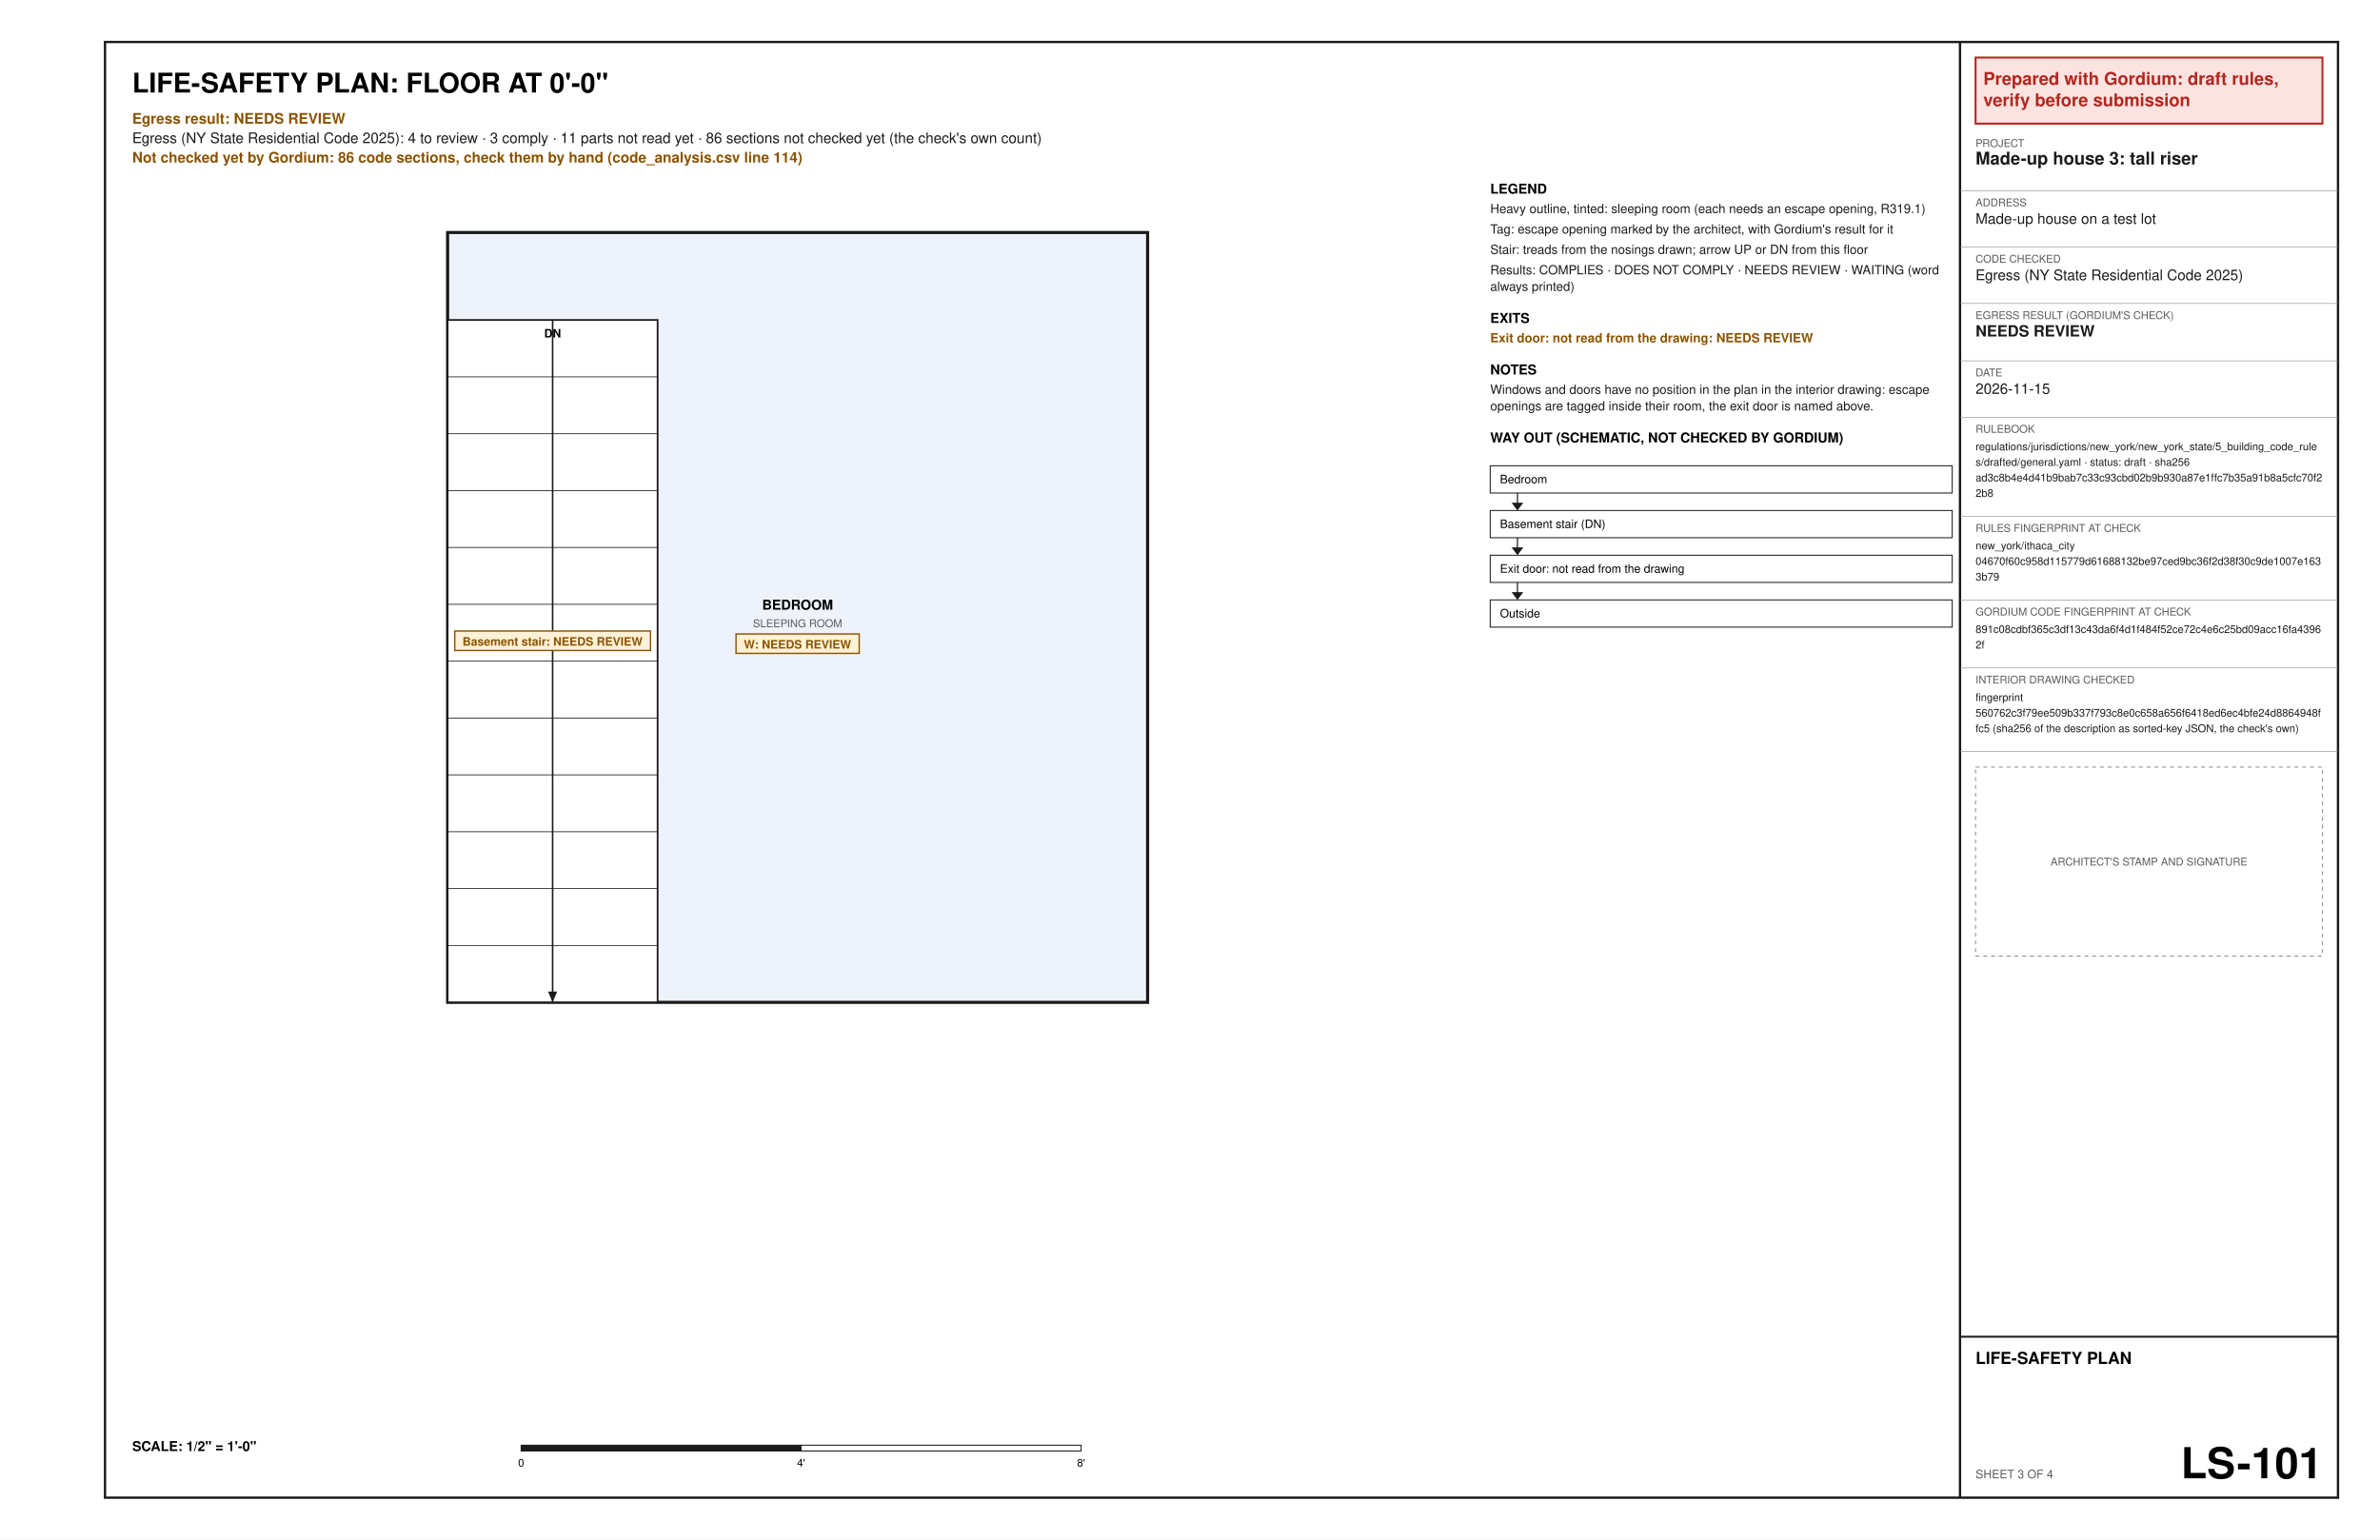
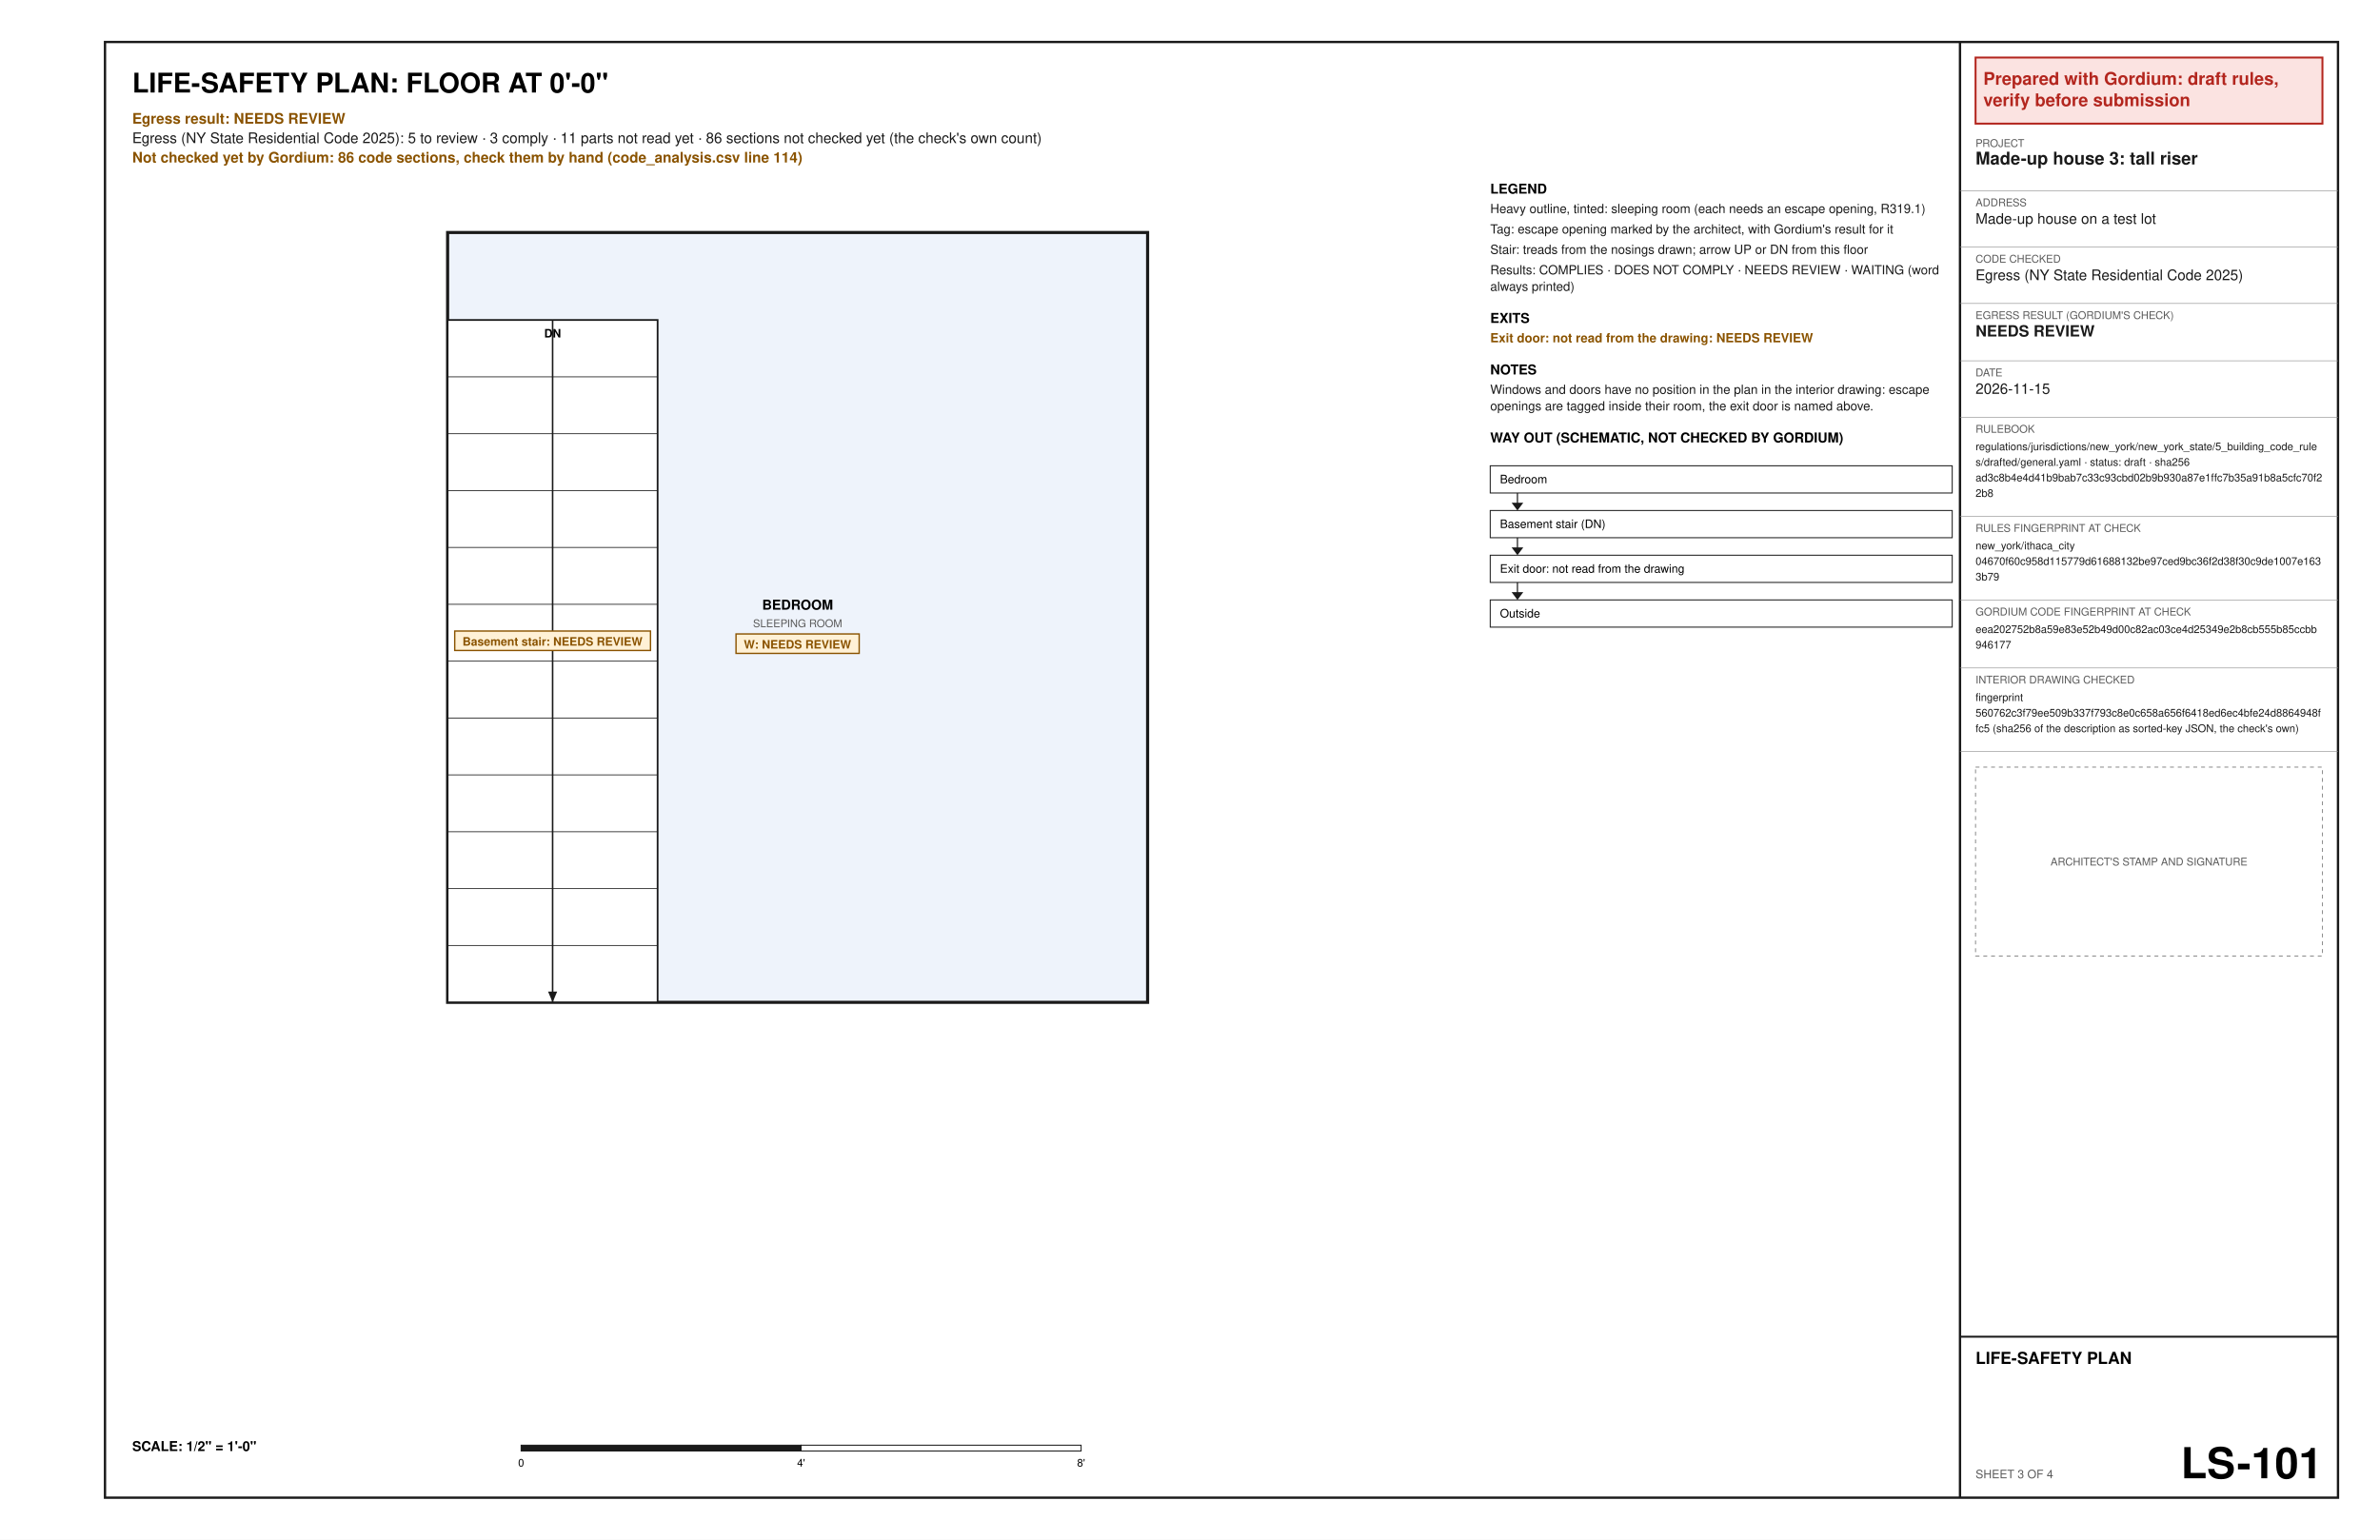
<svg xmlns="http://www.w3.org/2000/svg" width="17in" height="11in" viewBox="0 0 1224 792" font-family="Helvetica, Arial, sans-serif">
  <rect x="0" y="0" width="1224" height="792" fill="#ffffff" />
  <text x="68" y="47.6" font-size="14" font-weight="bold" text-anchor="start" fill="#000000" xml:space="preserve">LIFE-SAFETY PLAN: FLOOR AT 0'-0"</text>
  <text x="68" y="63.6" font-size="7.5" font-weight="bold" text-anchor="start" fill="#8a5300" xml:space="preserve">Egress result: NEEDS REVIEW</text>
-   <text x="68" y="73.6" font-size="7.5" text-anchor="start" fill="#1a1a1a" xml:space="preserve">Egress (NY State Residential Code 2025): 4 to review · 3 comply · 11 parts not read yet · 86 sections not checked yet (the check's own count)</text>
+   <text x="68" y="73.6" font-size="7.5" text-anchor="start" fill="#1a1a1a" xml:space="preserve">Egress (NY State Residential Code 2025): 5 to review · 3 comply · 11 parts not read yet · 86 sections not checked yet (the check's own count)</text>
  <text x="68" y="83.6" font-size="7.5" font-weight="bold" text-anchor="start" fill="#8a5300" xml:space="preserve">Not checked yet by Gordium: 86 code sections, check them by hand (code_analysis.csv line 114)</text>
  <polygon points="230.2,515.6 590.2,515.6 590.2,119.6 230.2,119.6" fill="#eef3fb" stroke="#1a1a1a" stroke-width="1.6" />
  <text x="410.2" y="313.6" font-size="7" font-weight="bold" text-anchor="middle" fill="#000000" xml:space="preserve">BEDROOM</text>
  <text x="410.2" y="322.6" font-size="5.5" text-anchor="middle" fill="#5a5a5a" xml:space="preserve">SLEEPING ROOM</text>
  <polygon points="378.53,326.1 441.87,326.1 441.87,336.1 378.53,336.1" fill="#fff1d6" stroke="#8a5300" stroke-width="0.7" />
  <text x="382.53" y="333.6" font-size="6" font-weight="bold" text-anchor="start" fill="#8a5300" xml:space="preserve">W: NEEDS REVIEW</text>
  <polygon points="230.2,515.6 338.2,515.6 338.2,164.6 230.2,164.6" fill="#ffffff" stroke="#1a1a1a" stroke-width="0.9" />
  <line x1="230.2" y1="486.35" x2="338.2" y2="486.35" stroke="#1a1a1a" stroke-width="0.4" />
  <line x1="230.2" y1="457.1" x2="338.2" y2="457.1" stroke="#1a1a1a" stroke-width="0.4" />
  <line x1="230.2" y1="427.85" x2="338.2" y2="427.85" stroke="#1a1a1a" stroke-width="0.4" />
  <line x1="230.2" y1="398.6" x2="338.2" y2="398.6" stroke="#1a1a1a" stroke-width="0.4" />
  <line x1="230.2" y1="369.35" x2="338.2" y2="369.35" stroke="#1a1a1a" stroke-width="0.4" />
  <line x1="230.2" y1="340.1" x2="338.2" y2="340.1" stroke="#1a1a1a" stroke-width="0.4" />
  <line x1="230.2" y1="310.85" x2="338.2" y2="310.85" stroke="#1a1a1a" stroke-width="0.4" />
  <line x1="230.2" y1="281.6" x2="338.2" y2="281.6" stroke="#1a1a1a" stroke-width="0.4" />
  <line x1="230.2" y1="252.35" x2="338.2" y2="252.35" stroke="#1a1a1a" stroke-width="0.4" />
  <line x1="230.2" y1="223.1" x2="338.2" y2="223.1" stroke="#1a1a1a" stroke-width="0.4" />
  <line x1="230.2" y1="193.85" x2="338.2" y2="193.85" stroke="#1a1a1a" stroke-width="0.4" />
  <line x1="284.2" y1="164.6" x2="284.2" y2="515.6" stroke="#1a1a1a" stroke-width="0.8" />
  <polygon points="284.2,515.6 281.86,510.07 286.54,510.07" fill="#1a1a1a" />
  <text x="284.2" y="173.6" font-size="6" font-weight="bold" text-anchor="middle" fill="#000000" xml:space="preserve">DN</text>
  <polygon points="233.86,324.6 334.54,324.6 334.54,334.6 233.86,334.6" fill="#fff1d6" stroke="#8a5300" stroke-width="0.7" />
  <text x="237.86" y="332.1" font-size="6" font-weight="bold" text-anchor="start" fill="#8a5300" xml:space="preserve">Basement stair: NEEDS REVIEW</text>
  <text x="68" y="746.4" font-size="7" font-weight="bold" text-anchor="start" fill="#000000" xml:space="preserve">SCALE: 1/2" = 1'-0"</text>
  <polygon points="268,743.4 412,743.4 412,746.4 268,746.4" fill="#1a1a1a" stroke="#1a1a1a" stroke-width="0.5" />
  <polygon points="412,743.4 556,743.4 556,746.4 412,746.4" fill="#ffffff" stroke="#1a1a1a" stroke-width="0.5" />
  <text x="268" y="754.4" font-size="5.5" text-anchor="middle" fill="#000000" xml:space="preserve">0</text>
  <text x="412" y="754.4" font-size="5.5" text-anchor="middle" fill="#000000" xml:space="preserve">4'</text>
  <text x="556" y="754.4" font-size="5.5" text-anchor="middle" fill="#000000" xml:space="preserve">8'</text>
  <text x="766.4" y="99.6" font-size="7" font-weight="bold" text-anchor="start" fill="#000000" xml:space="preserve">LEGEND</text>
  <text x="766.4" y="109.6" font-size="6.5" text-anchor="start" fill="#1a1a1a" xml:space="preserve">Heavy outline, tinted: sleeping room (each needs an escape opening, R319.1)</text>
  <text x="766.4" y="120.1" font-size="6.5" text-anchor="start" fill="#1a1a1a" xml:space="preserve">Tag: escape opening marked by the architect, with Gordium's result for it</text>
  <text x="766.4" y="130.6" font-size="6.5" text-anchor="start" fill="#1a1a1a" xml:space="preserve">Stair: treads from the nosings drawn; arrow UP or DN from this floor</text>
  <text x="766.4" y="141.1" font-size="6.5" text-anchor="start" fill="#1a1a1a" xml:space="preserve">Results: COMPLIES · DOES NOT COMPLY · NEEDS REVIEW · WAITING (word</text>
  <text x="766.4" y="149.6" font-size="6.5" text-anchor="start" fill="#1a1a1a" xml:space="preserve">always printed)</text>
  <text x="766.4" y="166.1" font-size="7" font-weight="bold" text-anchor="start" fill="#000000" xml:space="preserve">EXITS</text>
  <text x="766.4" y="176.1" font-size="6.5" font-weight="bold" text-anchor="start" fill="#8a5300" xml:space="preserve">Exit door: not read from the drawing: NEEDS REVIEW</text>
  <text x="766.4" y="192.6" font-size="7" font-weight="bold" text-anchor="start" fill="#000000" xml:space="preserve">NOTES</text>
  <text x="766.4" y="202.6" font-size="6.5" text-anchor="start" fill="#1a1a1a" xml:space="preserve">Windows and doors have no position in the plan in the interior drawing: escape</text>
  <text x="766.4" y="211.1" font-size="6.5" text-anchor="start" fill="#1a1a1a" xml:space="preserve">openings are tagged inside their room, the exit door is named above.</text>
  <text x="766.4" y="227.6" font-size="7" font-weight="bold" text-anchor="start" fill="#000000" xml:space="preserve">WAY OUT (SCHEMATIC, NOT CHECKED BY GORDIUM)</text>
  <polygon points="766.4,239.6 1004,239.6 1004,253.6 766.4,253.6" fill="none" stroke="#1a1a1a" stroke-width="0.5" />
  <text x="771.4" y="248.6" font-size="6" text-anchor="start" fill="#000000" xml:space="preserve">Bedroom</text>
  <line x1="780.4" y1="253.6" x2="780.4" y2="261.6" stroke="#1a1a1a" stroke-width="0.6" />
  <polygon points="777.4,258.6 783.4,258.6 780.4,262.6" fill="#1a1a1a" />
  <polygon points="766.4,262.6 1004,262.6 1004,276.6 766.4,276.6" fill="none" stroke="#1a1a1a" stroke-width="0.5" />
  <text x="771.4" y="271.6" font-size="6" text-anchor="start" fill="#000000" xml:space="preserve">Basement stair (DN)</text>
  <line x1="780.4" y1="276.6" x2="780.4" y2="284.6" stroke="#1a1a1a" stroke-width="0.6" />
  <polygon points="777.4,281.6 783.4,281.6 780.4,285.6" fill="#1a1a1a" />
  <polygon points="766.4,285.6 1004,285.6 1004,299.6 766.4,299.6" fill="none" stroke="#1a1a1a" stroke-width="0.5" />
  <text x="771.4" y="294.6" font-size="6" text-anchor="start" fill="#000000" xml:space="preserve">Exit door: not read from the drawing</text>
  <line x1="780.4" y1="299.6" x2="780.4" y2="307.6" stroke="#1a1a1a" stroke-width="0.6" />
  <polygon points="777.4,304.6 783.4,304.6 780.4,308.6" fill="#1a1a1a" />
  <polygon points="766.4,308.6 1004,308.6 1004,322.6 766.4,322.6" fill="none" stroke="#1a1a1a" stroke-width="0.5" />
  <text x="771.4" y="317.6" font-size="6" text-anchor="start" fill="#000000" xml:space="preserve">Outside</text>
  <polygon points="54,21.6 1202.4,21.6 1202.4,770.4 54,770.4" fill="none" stroke="#1a1a1a" stroke-width="1.2" />
  <line x1="1008" y1="21.6" x2="1008" y2="770.4" stroke="#1a1a1a" stroke-width="1.2" />
  <polygon points="1016,29.6 1194.4,29.6 1194.4,63.6 1016,63.6" fill="#fbe3e1" stroke="#b3261e" stroke-width="1" />
  <text x="1020" y="43.6" font-size="9" font-weight="bold" text-anchor="start" fill="#b3261e" xml:space="preserve">Prepared with Gordium: draft rules,</text>
  <text x="1020" y="54.6" font-size="9" font-weight="bold" text-anchor="start" fill="#b3261e" xml:space="preserve">verify before submission</text>
  <text x="1016" y="75.6" font-size="5.5" text-anchor="start" fill="#5a5a5a" xml:space="preserve">PROJECT</text>
  <text x="1016" y="84.6" font-size="9" font-weight="bold" text-anchor="start" fill="#1a1a1a" xml:space="preserve">Made-up house 3: tall riser</text>
  <line x1="1008" y1="98.1" x2="1202.4" y2="98.1" stroke="#8c8c8c" stroke-width="0.3" />
  <text x="1016" y="106.1" font-size="5.5" text-anchor="start" fill="#5a5a5a" xml:space="preserve">ADDRESS</text>
  <text x="1016" y="115.1" font-size="7.5" text-anchor="start" fill="#1a1a1a" xml:space="preserve">Made-up house on a test lot</text>
  <line x1="1008" y1="127.1" x2="1202.4" y2="127.1" stroke="#8c8c8c" stroke-width="0.3" />
  <text x="1016" y="135.1" font-size="5.5" text-anchor="start" fill="#5a5a5a" xml:space="preserve">CODE CHECKED</text>
  <text x="1016" y="144.1" font-size="7.5" text-anchor="start" fill="#1a1a1a" xml:space="preserve">Egress (NY State Residential Code 2025)</text>
  <line x1="1008" y1="156.1" x2="1202.4" y2="156.1" stroke="#8c8c8c" stroke-width="0.3" />
  <text x="1016" y="164.1" font-size="5.5" text-anchor="start" fill="#5a5a5a" xml:space="preserve">EGRESS RESULT (GORDIUM'S CHECK)</text>
  <text x="1016" y="173.1" font-size="8" font-weight="bold" text-anchor="start" fill="#1a1a1a" xml:space="preserve">NEEDS REVIEW</text>
  <line x1="1008" y1="185.6" x2="1202.4" y2="185.6" stroke="#8c8c8c" stroke-width="0.3" />
  <text x="1016" y="193.6" font-size="5.5" text-anchor="start" fill="#5a5a5a" xml:space="preserve">DATE</text>
  <text x="1016" y="202.6" font-size="7.5" text-anchor="start" fill="#1a1a1a" xml:space="preserve">2026-11-15</text>
  <line x1="1008" y1="214.6" x2="1202.4" y2="214.6" stroke="#8c8c8c" stroke-width="0.3" />
  <text x="1016" y="222.6" font-size="5.5" text-anchor="start" fill="#5a5a5a" xml:space="preserve">RULEBOOK</text>
  <text x="1016" y="231.6" font-size="5.5" text-anchor="start" fill="#1a1a1a" xml:space="preserve">regulations/jurisdictions/new_york/new_york_state/5_building_code_rule</text>
  <text x="1016" y="239.6" font-size="5.5" text-anchor="start" fill="#1a1a1a" xml:space="preserve">s/drafted/general.yaml · status: draft · sha256</text>
  <text x="1016" y="247.6" font-size="5.5" text-anchor="start" fill="#1a1a1a" xml:space="preserve">ad3c8b4e4d41b9bab7c33c93cbd02b9b930a87e1ffc7b35a91b8a5cfc70f2</text>
  <text x="1016" y="255.6" font-size="5.5" text-anchor="start" fill="#1a1a1a" xml:space="preserve">2b8</text>
  <line x1="1008" y1="265.6" x2="1202.4" y2="265.6" stroke="#8c8c8c" stroke-width="0.3" />
  <text x="1016" y="273.6" font-size="5.5" text-anchor="start" fill="#5a5a5a" xml:space="preserve">RULES FINGERPRINT AT CHECK</text>
  <text x="1016" y="282.6" font-size="5.5" text-anchor="start" fill="#1a1a1a" xml:space="preserve">new_york/ithaca_city</text>
  <text x="1016" y="290.6" font-size="5.5" text-anchor="start" fill="#1a1a1a" xml:space="preserve">04670f60c958d115779d61688132be97ced9bc36f2d38f30c9de1007e163</text>
  <text x="1016" y="298.6" font-size="5.5" text-anchor="start" fill="#1a1a1a" xml:space="preserve">3b79</text>
  <line x1="1008" y1="308.6" x2="1202.4" y2="308.6" stroke="#8c8c8c" stroke-width="0.3" />
  <text x="1016" y="316.6" font-size="5.5" text-anchor="start" fill="#5a5a5a" xml:space="preserve">GORDIUM CODE FINGERPRINT AT CHECK</text>
-   <text x="1016" y="325.6" font-size="5.5" text-anchor="start" fill="#1a1a1a" xml:space="preserve">891c08cdbf365c3df13c43da6f4d1f484f52ce72c4e6c25bd09acc16fa4396</text>
-   <text x="1016" y="333.6" font-size="5.5" text-anchor="start" fill="#1a1a1a" xml:space="preserve">2f</text>
+   <text x="1016" y="325.6" font-size="5.5" text-anchor="start" fill="#1a1a1a" xml:space="preserve">eea202752b8a59e83e52b49d00c82ac03ce4d25349e2b8cb555b85ccbb</text>
+   <text x="1016" y="333.6" font-size="5.5" text-anchor="start" fill="#1a1a1a" xml:space="preserve">946177</text>
  <line x1="1008" y1="343.6" x2="1202.4" y2="343.6" stroke="#8c8c8c" stroke-width="0.3" />
  <text x="1016" y="351.6" font-size="5.5" text-anchor="start" fill="#5a5a5a" xml:space="preserve">INTERIOR DRAWING CHECKED</text>
  <text x="1016" y="360.6" font-size="5.5" text-anchor="start" fill="#1a1a1a" xml:space="preserve">fingerprint</text>
  <text x="1016" y="368.6" font-size="5.5" text-anchor="start" fill="#1a1a1a" xml:space="preserve">560762c3f79ee509b337f793c8e0c658a656f6418ed6ec4bfe24d8864948f</text>
  <text x="1016" y="376.6" font-size="5.5" text-anchor="start" fill="#1a1a1a" xml:space="preserve">fc5 (sha256 of the description as sorted-key JSON, the check's own)</text>
  <line x1="1008" y1="386.6" x2="1202.4" y2="386.6" stroke="#8c8c8c" stroke-width="0.3" />
  <polygon points="1016,394.6 1194.4,394.6 1194.4,491.8 1016,491.8" fill="none" stroke="#8c8c8c" stroke-width="0.5" stroke-dasharray="2 2" />
  <text x="1105.2" y="445.2" font-size="5.5" text-anchor="middle" fill="#5a5a5a" xml:space="preserve">ARCHITECT'S STAMP AND SIGNATURE</text>
  <line x1="1008" y1="687.6" x2="1202.4" y2="687.6" stroke="#1a1a1a" stroke-width="1" />
  <text x="1016" y="701.6" font-size="8.5" font-weight="bold" text-anchor="start" fill="#000000" xml:space="preserve">LIFE-SAFETY PLAN</text>
  <text x="1016" y="760.4" font-size="6" text-anchor="start" fill="#5a5a5a" xml:space="preserve">SHEET 3 OF 4</text>
  <text x="1194.4" y="760.4" font-size="22" font-weight="bold" text-anchor="end" fill="#000000" xml:space="preserve">LS-101</text>
</svg>
